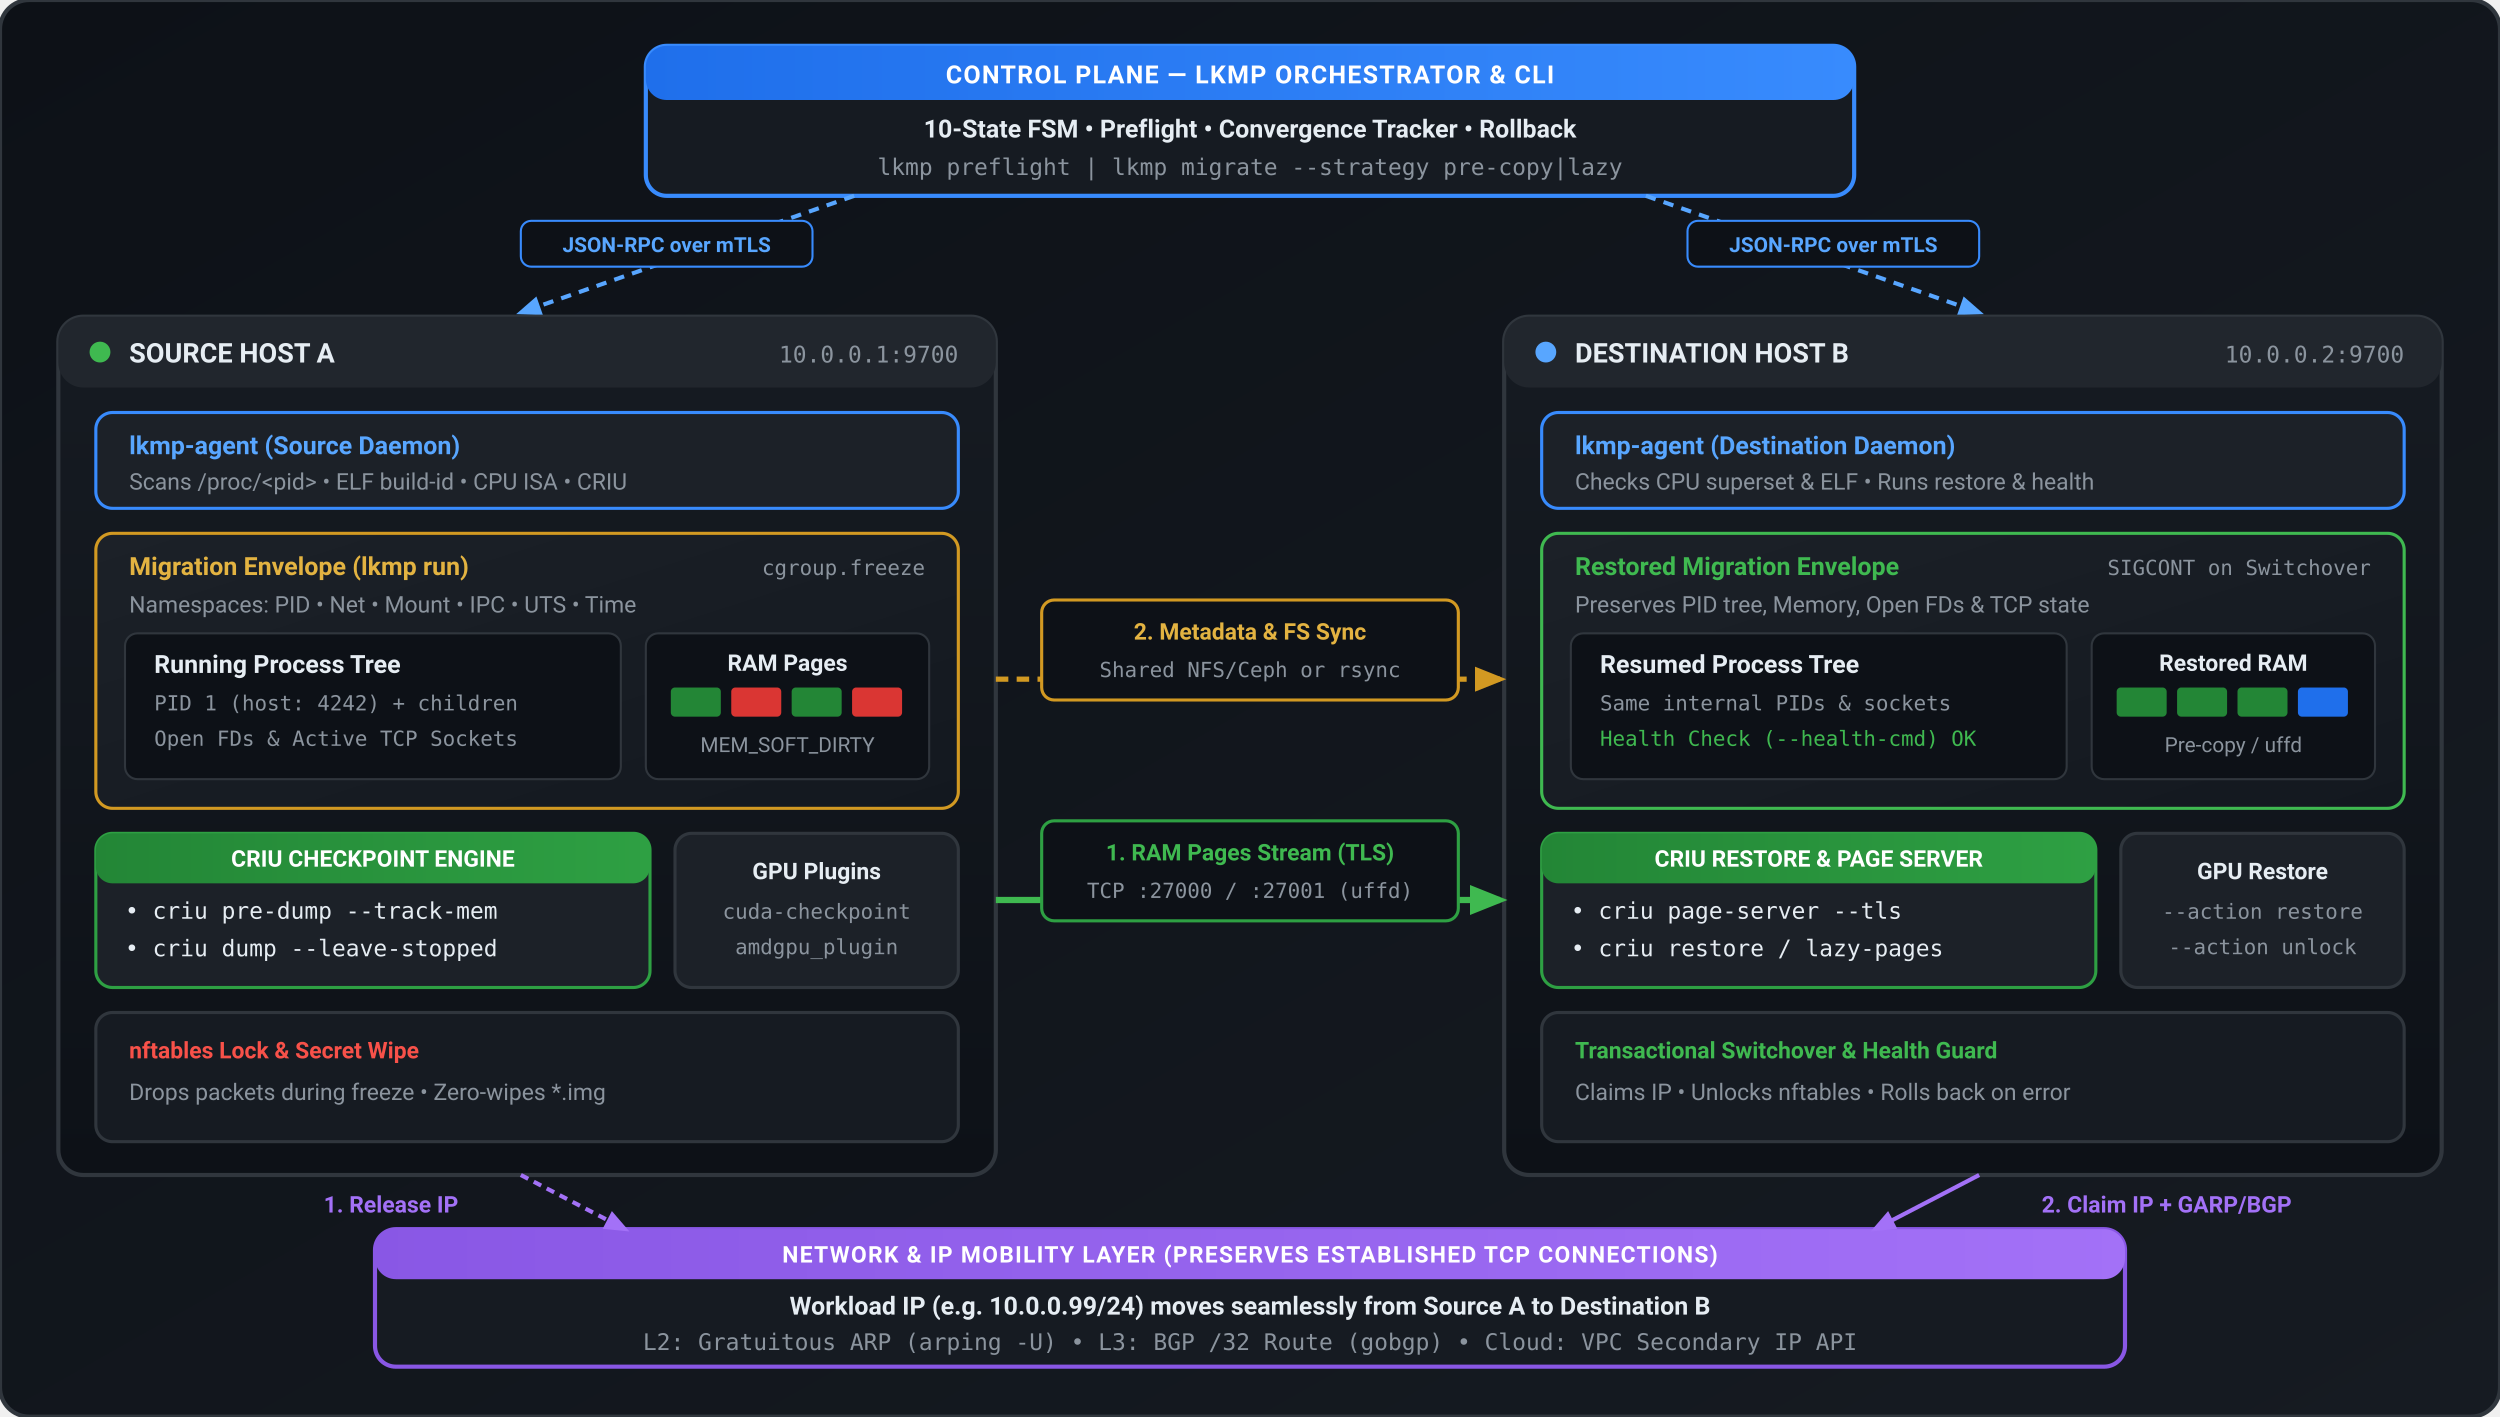
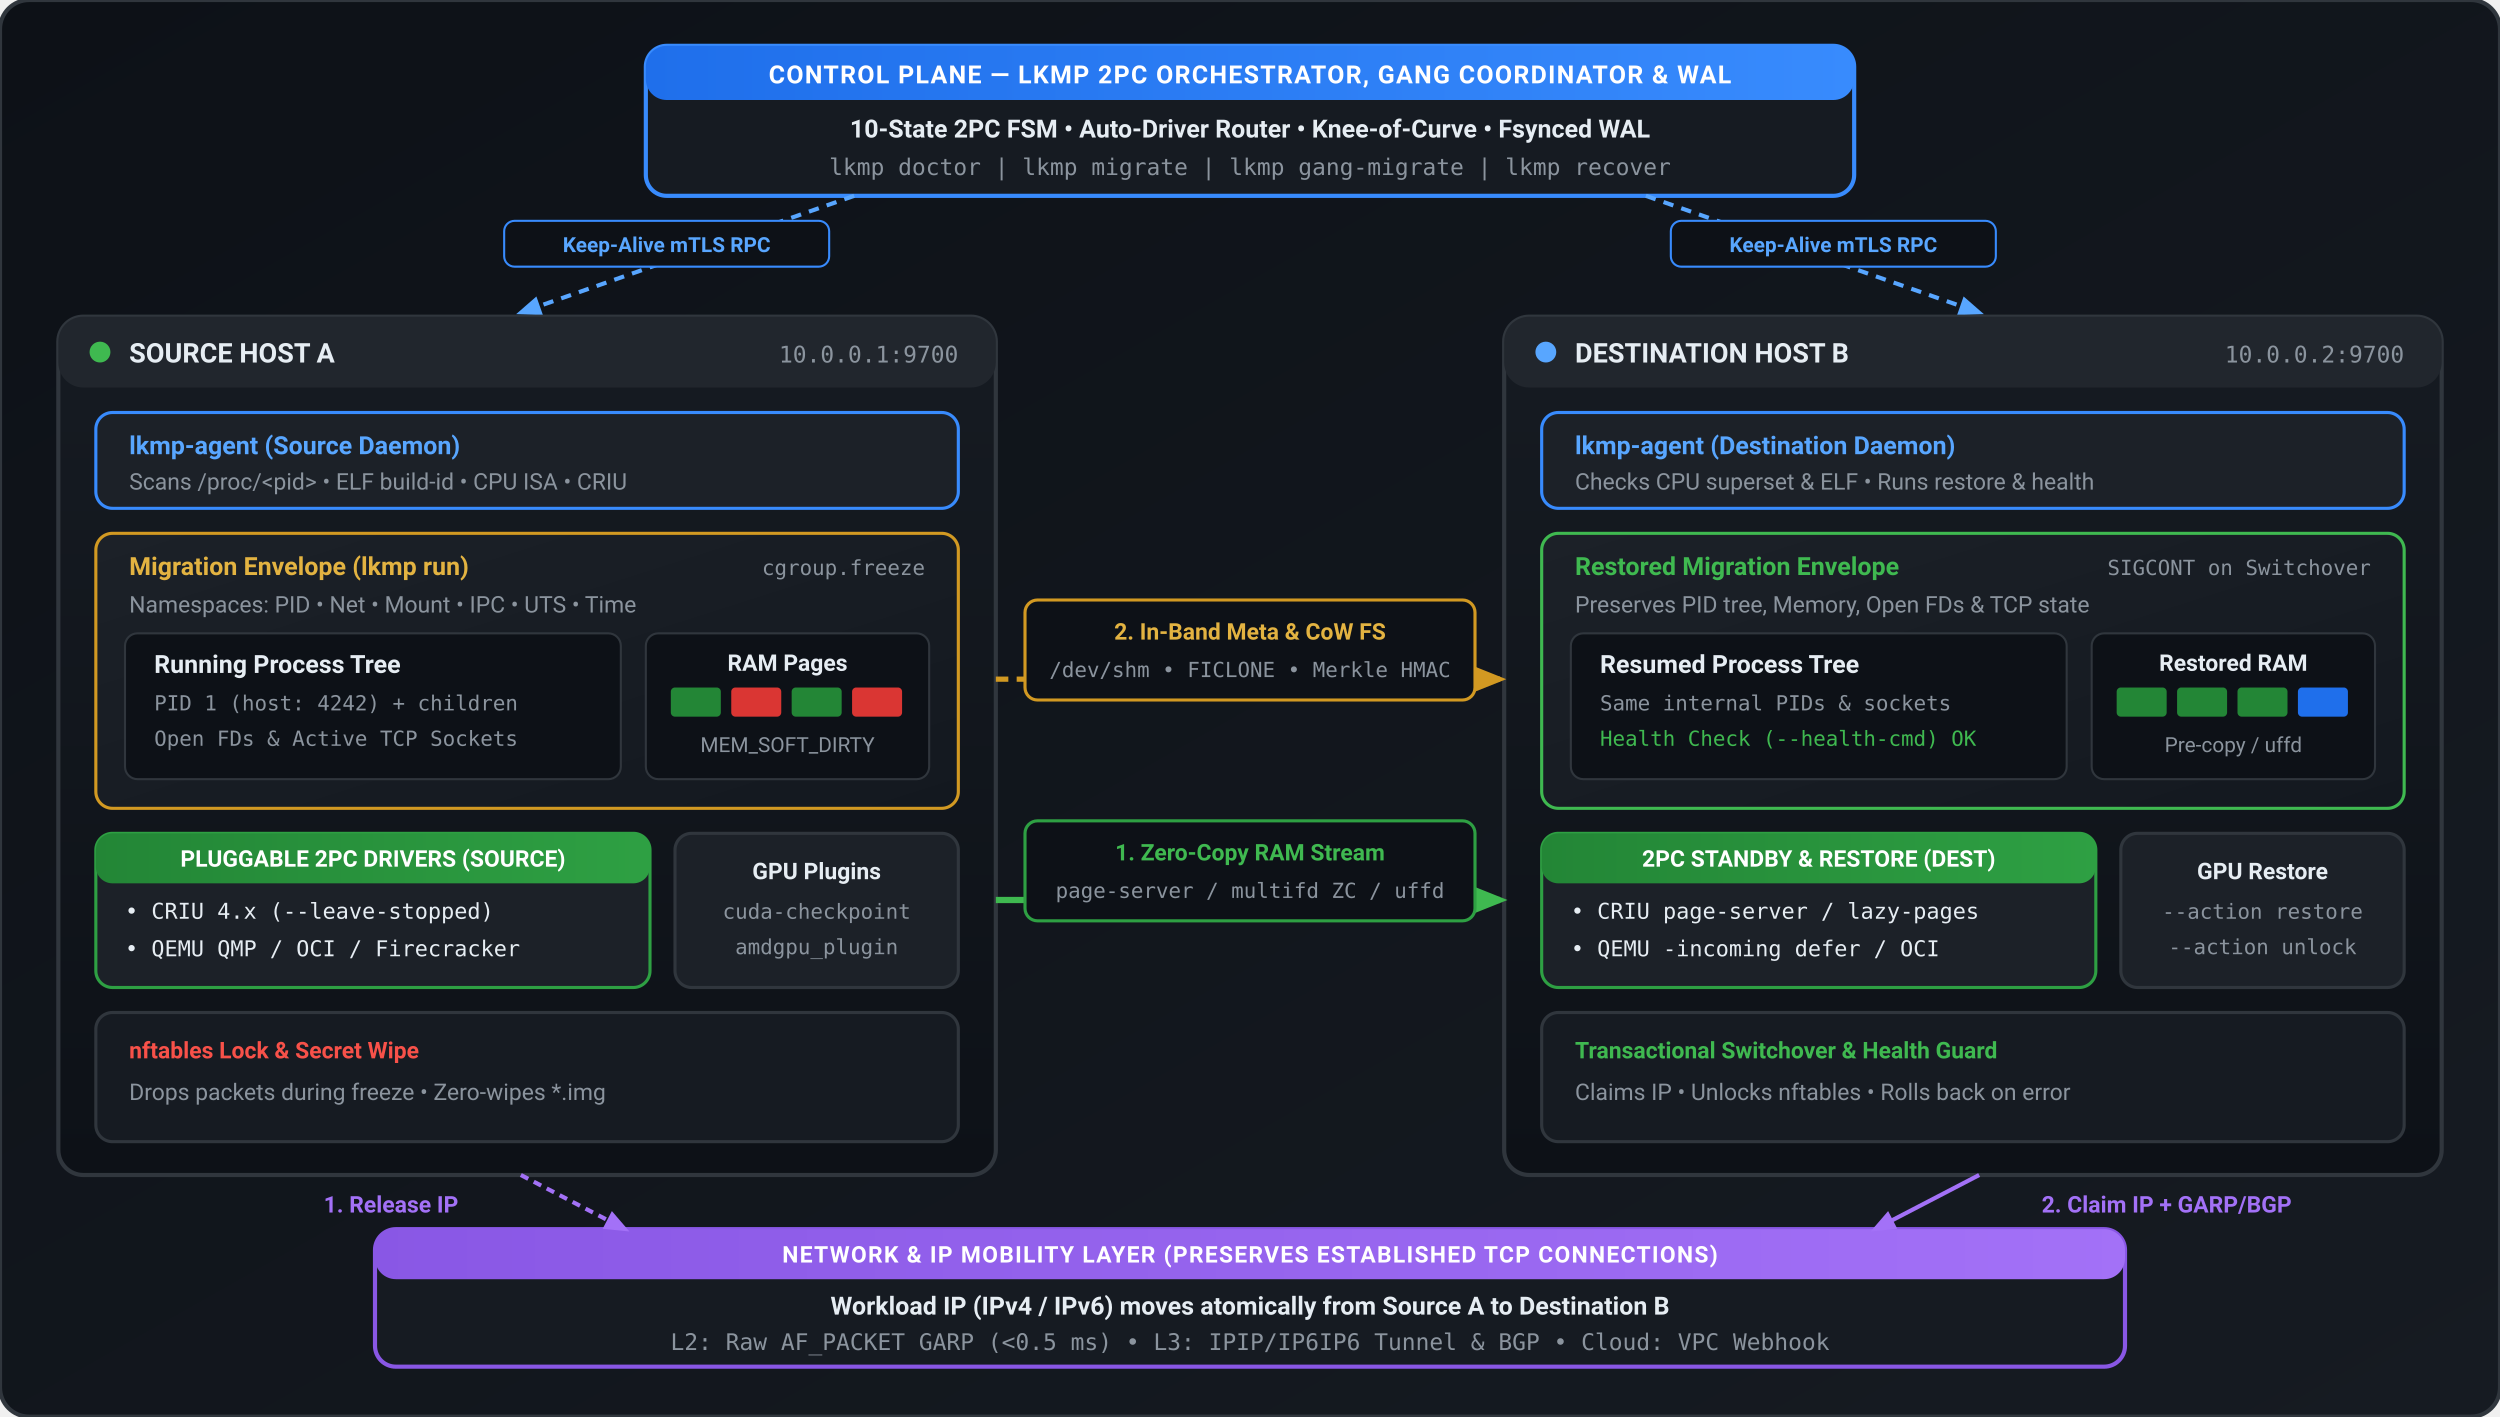
<svg xmlns="http://www.w3.org/2000/svg" viewBox="0 0 1200 680" width="100%" height="100%" font-family="-apple-system, BlinkMacSystemFont, 'Segoe UI', Roboto, Helvetica, Arial, sans-serif">
  <defs>
    <linearGradient id="bgGrad" x1="0%" y1="0%" x2="100%" y2="100%">
      <stop offset="0%" stop-color="#0d1117" />
      <stop offset="100%" stop-color="#161b22" />
    </linearGradient>
    <linearGradient id="ctrlGrad" x1="0%" y1="0%" x2="100%" y2="0%">
      <stop offset="0%" stop-color="#1f6feb" />
      <stop offset="100%" stop-color="#388bfd" />
    </linearGradient>
    <linearGradient id="hostGrad" x1="0%" y1="0%" x2="0%" y2="100%">
      <stop offset="0%" stop-color="#161b22" />
      <stop offset="100%" stop-color="#0d1117" />
    </linearGradient>
    <linearGradient id="criuGrad" x1="0%" y1="0%" x2="100%" y2="0%">
      <stop offset="0%" stop-color="#238636" />
      <stop offset="100%" stop-color="#2ea043" />
    </linearGradient>
    <linearGradient id="envGrad" x1="0%" y1="0%" x2="100%" y2="100%">
      <stop offset="0%" stop-color="#1c2128" />
      <stop offset="100%" stop-color="#13181f" />
    </linearGradient>
    <linearGradient id="netGrad" x1="0%" y1="0%" x2="100%" y2="0%">
      <stop offset="0%" stop-color="#8957e5" />
      <stop offset="100%" stop-color="#a371f7" />
    </linearGradient>
    <marker id="arrowBlue" viewBox="0 0 10 10" refX="8" refY="5" markerWidth="6" markerHeight="6" orient="auto-start-reverse">
      <path d="M 0 1 L 10 5 L 0 9 z" fill="#58a6ff" />
    </marker>
    <marker id="arrowGreen" viewBox="0 0 10 10" refX="8" refY="5" markerWidth="6" markerHeight="6" orient="auto-start-reverse">
      <path d="M 0 1 L 10 5 L 0 9 z" fill="#3fb950" />
    </marker>
    <marker id="arrowAmber" viewBox="0 0 10 10" refX="8" refY="5" markerWidth="6" markerHeight="6" orient="auto-start-reverse">
      <path d="M 0 1 L 10 5 L 0 9 z" fill="#d29922" />
    </marker>
    <marker id="arrowPurple" viewBox="0 0 10 10" refX="8" refY="5" markerWidth="6" markerHeight="6" orient="auto-start-reverse">
      <path d="M 0 1 L 10 5 L 0 9 z" fill="#a371f7" />
    </marker>
  </defs>
  <rect width="1200" height="680" rx="14" fill="url(#bgGrad)" stroke="#30363d" stroke-width="2" />
  <rect x="310" y="22" width="580" height="72" rx="10" fill="#161b22" stroke="#388bfd" stroke-width="2" />
  <rect x="310" y="22" width="580" height="26" rx="10" fill="url(#ctrlGrad)" />
-   <text x="600" y="40" fill="#ffffff" font-size="12" font-weight="700" text-anchor="middle" letter-spacing="0.6">CONTROL PLANE — LKMP ORCHESTRATOR &amp; CLI</text>
-   <text x="600" y="66" fill="#e6edf3" font-size="12" font-weight="600" text-anchor="middle">10-State FSM • Preflight • Convergence Tracker • Rollback</text>
-   <text x="600" y="84" fill="#8b949e" font-size="11" font-family="ui-monospace, SFMono-Regular, Menlo, monospace" text-anchor="middle">lkmp preflight | lkmp migrate --strategy pre-copy|lazy</text>
+   <text x="600" y="40" fill="#ffffff" font-size="12" font-weight="700" text-anchor="middle" letter-spacing="0.6">CONTROL PLANE — LKMP 2PC ORCHESTRATOR, GANG COORDINATOR &amp; WAL</text>
+   <text x="600" y="66" fill="#e6edf3" font-size="12" font-weight="600" text-anchor="middle">10-State 2PC FSM • Auto-Driver Router • Knee-of-Curve • Fsynced WAL</text>
+   <text x="600" y="84" fill="#8b949e" font-size="11" font-family="ui-monospace, SFMono-Regular, Menlo, monospace" text-anchor="middle">lkmp doctor | lkmp migrate | lkmp gang-migrate | lkmp recover</text>
  <path d="M 410 94 L 250 150" fill="none" stroke="#58a6ff" stroke-width="2" stroke-dasharray="5,4" marker-end="url(#arrowBlue)" />
-   <rect x="250" y="106" width="140" height="22" rx="5" fill="#0d1117" stroke="#388bfd" stroke-width="1" />
-   <text x="320" y="121" fill="#58a6ff" font-size="10" font-weight="600" text-anchor="middle">JSON-RPC over mTLS</text>
+   <rect x="242" y="106" width="156" height="22" rx="5" fill="#0d1117" stroke="#388bfd" stroke-width="1" />
+   <text x="320" y="121" fill="#58a6ff" font-size="10" font-weight="600" text-anchor="middle">Keep-Alive mTLS RPC</text>
  <path d="M 790 94 L 950 150" fill="none" stroke="#58a6ff" stroke-width="2" stroke-dasharray="5,4" marker-end="url(#arrowBlue)" />
-   <rect x="810" y="106" width="140" height="22" rx="5" fill="#0d1117" stroke="#388bfd" stroke-width="1" />
-   <text x="880" y="121" fill="#58a6ff" font-size="10" font-weight="600" text-anchor="middle">JSON-RPC over mTLS</text>
+   <rect x="802" y="106" width="156" height="22" rx="5" fill="#0d1117" stroke="#388bfd" stroke-width="1" />
+   <text x="880" y="121" fill="#58a6ff" font-size="10" font-weight="600" text-anchor="middle">Keep-Alive mTLS RPC</text>
  <rect x="28" y="152" width="450" height="412" rx="12" fill="url(#hostGrad)" stroke="#30363d" stroke-width="2" />
  <rect x="28" y="152" width="450" height="34" rx="12" fill="#21262d" />
  <circle cx="48" cy="169" r="5" fill="#3fb950" />
  <text x="62" y="174" fill="#e6edf3" font-size="13" font-weight="700">SOURCE HOST A</text>
  <text x="460" y="174" fill="#8b949e" font-size="11" font-family="ui-monospace, SFMono-Regular, Menlo, monospace" text-anchor="end">10.0.0.1:9700</text>
  <rect x="46" y="198" width="414" height="46" rx="8" fill="#1c2128" stroke="#388bfd" stroke-width="1.5" />
  <text x="62" y="218" fill="#58a6ff" font-size="12" font-weight="700">lkmp-agent (Source Daemon)</text>
  <text x="62" y="235" fill="#8b949e" font-size="11">Scans /proc/&lt;pid&gt; • ELF build-id • CPU ISA • CRIU</text>
  <rect x="46" y="256" width="414" height="132" rx="8" fill="url(#envGrad)" stroke="#d29922" stroke-width="1.5" />
  <text x="62" y="276" fill="#e3b341" font-size="12" font-weight="700">Migration Envelope (lkmp run)</text>
  <text x="444" y="276" fill="#8b949e" font-size="10" font-family="ui-monospace, SFMono-Regular, Menlo, monospace" text-anchor="end">cgroup.freeze</text>
  <text x="62" y="294" fill="#8b949e" font-size="11">Namespaces: PID • Net • Mount • IPC • UTS • Time</text>
  <rect x="60" y="304" width="238" height="70" rx="6" fill="#0d1117" stroke="#30363d" stroke-width="1" />
  <text x="74" y="323" fill="#e6edf3" font-size="12" font-weight="600">Running Process Tree</text>
  <text x="74" y="341" fill="#8b949e" font-size="10" font-family="ui-monospace, SFMono-Regular, Menlo, monospace">PID 1 (host: 4242) + children</text>
  <text x="74" y="358" fill="#8b949e" font-size="10" font-family="ui-monospace, SFMono-Regular, Menlo, monospace">Open FDs &amp; Active TCP Sockets</text>
  <rect x="310" y="304" width="136" height="70" rx="6" fill="#0d1117" stroke="#30363d" stroke-width="1" />
  <text x="378" y="322" fill="#e6edf3" font-size="11" font-weight="600" text-anchor="middle">RAM Pages</text>
  <rect x="322" y="330" width="24" height="14" rx="2" fill="#238636" />
  <rect x="351" y="330" width="24" height="14" rx="2" fill="#da3633" />
  <rect x="380" y="330" width="24" height="14" rx="2" fill="#238636" />
  <rect x="409" y="330" width="24" height="14" rx="2" fill="#da3633" />
  <text x="378" y="361" fill="#8b949e" font-size="10" text-anchor="middle">MEM_SOFT_DIRTY</text>
  <rect x="46" y="400" width="266" height="74" rx="8" fill="#1c2128" stroke="#2ea043" stroke-width="1.5" />
  <rect x="46" y="400" width="266" height="24" rx="8" fill="url(#criuGrad)" />
-   <text x="179" y="416" fill="#ffffff" font-size="11" font-weight="700" text-anchor="middle">CRIU CHECKPOINT ENGINE</text>
-   <text x="60" y="441" fill="#e6edf3" font-size="11" font-family="ui-monospace, SFMono-Regular, Menlo, monospace">• criu pre-dump --track-mem</text>
-   <text x="60" y="459" fill="#e6edf3" font-size="11" font-family="ui-monospace, SFMono-Regular, Menlo, monospace">• criu dump --leave-stopped</text>
+   <text x="179" y="416" fill="#ffffff" font-size="11" font-weight="700" text-anchor="middle">PLUGGABLE 2PC DRIVERS (SOURCE)</text>
+   <text x="60" y="441" fill="#e6edf3" font-size="10.5" font-family="ui-monospace, SFMono-Regular, Menlo, monospace">• CRIU 4.x (--leave-stopped)</text>
+   <text x="60" y="459" fill="#e6edf3" font-size="10.5" font-family="ui-monospace, SFMono-Regular, Menlo, monospace">• QEMU QMP / OCI / Firecracker</text>
  <rect x="324" y="400" width="136" height="74" rx="8" fill="#1c2128" stroke="#30363d" stroke-width="1.5" />
  <text x="392" y="422" fill="#e6edf3" font-size="11" font-weight="700" text-anchor="middle">GPU Plugins</text>
  <text x="392" y="441" fill="#8b949e" font-size="10" font-family="ui-monospace, SFMono-Regular, Menlo, monospace" text-anchor="middle">cuda-checkpoint</text>
  <text x="392" y="458" fill="#8b949e" font-size="10" font-family="ui-monospace, SFMono-Regular, Menlo, monospace" text-anchor="middle">amdgpu_plugin</text>
  <rect x="46" y="486" width="414" height="62" rx="8" fill="#161b22" stroke="#30363d" stroke-width="1.5" />
  <text x="62" y="508" fill="#f85149" font-size="11" font-weight="700">nftables Lock &amp; Secret Wipe</text>
  <text x="62" y="528" fill="#8b949e" font-size="11">Drops packets during freeze • Zero-wipes *.img</text>
  <rect x="722" y="152" width="450" height="412" rx="12" fill="url(#hostGrad)" stroke="#30363d" stroke-width="2" />
  <rect x="722" y="152" width="450" height="34" rx="12" fill="#21262d" />
  <circle cx="742" cy="169" r="5" fill="#58a6ff" />
  <text x="756" y="174" fill="#e6edf3" font-size="13" font-weight="700">DESTINATION HOST B</text>
  <text x="1154" y="174" fill="#8b949e" font-size="11" font-family="ui-monospace, SFMono-Regular, Menlo, monospace" text-anchor="end">10.0.0.2:9700</text>
  <rect x="740" y="198" width="414" height="46" rx="8" fill="#1c2128" stroke="#388bfd" stroke-width="1.5" />
  <text x="756" y="218" fill="#58a6ff" font-size="12" font-weight="700">lkmp-agent (Destination Daemon)</text>
  <text x="756" y="235" fill="#8b949e" font-size="11">Checks CPU superset &amp; ELF • Runs restore &amp; health</text>
  <rect x="740" y="256" width="414" height="132" rx="8" fill="url(#envGrad)" stroke="#3fb950" stroke-width="1.5" />
  <text x="756" y="276" fill="#3fb950" font-size="12" font-weight="700">Restored Migration Envelope</text>
  <text x="1138" y="276" fill="#8b949e" font-size="10" font-family="ui-monospace, SFMono-Regular, Menlo, monospace" text-anchor="end">SIGCONT on Switchover</text>
  <text x="756" y="294" fill="#8b949e" font-size="11">Preserves PID tree, Memory, Open FDs &amp; TCP state</text>
  <rect x="754" y="304" width="238" height="70" rx="6" fill="#0d1117" stroke="#30363d" stroke-width="1" />
  <text x="768" y="323" fill="#e6edf3" font-size="12" font-weight="600">Resumed Process Tree</text>
  <text x="768" y="341" fill="#8b949e" font-size="10" font-family="ui-monospace, SFMono-Regular, Menlo, monospace">Same internal PIDs &amp; sockets</text>
  <text x="768" y="358" fill="#3fb950" font-size="10" font-family="ui-monospace, SFMono-Regular, Menlo, monospace">Health Check (--health-cmd) OK</text>
  <rect x="1004" y="304" width="136" height="70" rx="6" fill="#0d1117" stroke="#30363d" stroke-width="1" />
  <text x="1072" y="322" fill="#e6edf3" font-size="11" font-weight="600" text-anchor="middle">Restored RAM</text>
  <rect x="1016" y="330" width="24" height="14" rx="2" fill="#238636" />
  <rect x="1045" y="330" width="24" height="14" rx="2" fill="#238636" />
  <rect x="1074" y="330" width="24" height="14" rx="2" fill="#238636" />
  <rect x="1103" y="330" width="24" height="14" rx="2" fill="#1f6feb" />
  <text x="1072" y="361" fill="#8b949e" font-size="10" text-anchor="middle">Pre-copy / uffd</text>
  <rect x="740" y="400" width="266" height="74" rx="8" fill="#1c2128" stroke="#2ea043" stroke-width="1.5" />
  <rect x="740" y="400" width="266" height="24" rx="8" fill="url(#criuGrad)" />
-   <text x="873" y="416" fill="#ffffff" font-size="11" font-weight="700" text-anchor="middle">CRIU RESTORE &amp; PAGE SERVER</text>
-   <text x="754" y="441" fill="#e6edf3" font-size="11" font-family="ui-monospace, SFMono-Regular, Menlo, monospace">• criu page-server --tls</text>
-   <text x="754" y="459" fill="#e6edf3" font-size="11" font-family="ui-monospace, SFMono-Regular, Menlo, monospace">• criu restore / lazy-pages</text>
+   <text x="873" y="416" fill="#ffffff" font-size="11" font-weight="700" text-anchor="middle">2PC STANDBY &amp; RESTORE (DEST)</text>
+   <text x="754" y="441" fill="#e6edf3" font-size="10.5" font-family="ui-monospace, SFMono-Regular, Menlo, monospace">• CRIU page-server / lazy-pages</text>
+   <text x="754" y="459" fill="#e6edf3" font-size="10.5" font-family="ui-monospace, SFMono-Regular, Menlo, monospace">• QEMU -incoming defer / OCI</text>
  <rect x="1018" y="400" width="136" height="74" rx="8" fill="#1c2128" stroke="#30363d" stroke-width="1.5" />
  <text x="1086" y="422" fill="#e6edf3" font-size="11" font-weight="700" text-anchor="middle">GPU Restore</text>
  <text x="1086" y="441" fill="#8b949e" font-size="10" font-family="ui-monospace, SFMono-Regular, Menlo, monospace" text-anchor="middle">--action restore</text>
  <text x="1086" y="458" fill="#8b949e" font-size="10" font-family="ui-monospace, SFMono-Regular, Menlo, monospace" text-anchor="middle">--action unlock</text>
  <rect x="740" y="486" width="414" height="62" rx="8" fill="#161b22" stroke="#30363d" stroke-width="1.5" />
  <text x="756" y="508" fill="#3fb950" font-size="11" font-weight="700">Transactional Switchover &amp; Health Guard</text>
  <text x="756" y="528" fill="#8b949e" font-size="11">Claims IP • Unlocks nftables • Rolls back on error</text>
  <path d="M 478 432 L 720 432" fill="none" stroke="#3fb950" stroke-width="3" marker-end="url(#arrowGreen)" />
-   <rect x="500" y="394" width="200" height="48" rx="6" fill="#0d1117" stroke="#2ea043" stroke-width="1.5" />
-   <text x="600" y="413" fill="#3fb950" font-size="11" font-weight="700" text-anchor="middle">1. RAM Pages Stream (TLS)</text>
-   <text x="600" y="431" fill="#8b949e" font-size="10" font-family="ui-monospace, SFMono-Regular, Menlo, monospace" text-anchor="middle">TCP :27000 / :27001 (uffd)</text>
+   <rect x="492" y="394" width="216" height="48" rx="6" fill="#0d1117" stroke="#2ea043" stroke-width="1.5" />
+   <text x="600" y="413" fill="#3fb950" font-size="11" font-weight="700" text-anchor="middle">1. Zero-Copy RAM Stream</text>
+   <text x="600" y="431" fill="#8b949e" font-size="10" font-family="ui-monospace, SFMono-Regular, Menlo, monospace" text-anchor="middle">page-server / multifd ZC / uffd</text>
  <path d="M 478 326 L 720 326" fill="none" stroke="#d29922" stroke-width="2.5" stroke-dasharray="6,4" marker-end="url(#arrowAmber)" />
-   <rect x="500" y="288" width="200" height="48" rx="6" fill="#0d1117" stroke="#d29922" stroke-width="1.5" />
-   <text x="600" y="307" fill="#e3b341" font-size="11" font-weight="700" text-anchor="middle">2. Metadata &amp; FS Sync</text>
-   <text x="600" y="325" fill="#8b949e" font-size="10" font-family="ui-monospace, SFMono-Regular, Menlo, monospace" text-anchor="middle">Shared NFS/Ceph or rsync</text>
+   <rect x="492" y="288" width="216" height="48" rx="6" fill="#0d1117" stroke="#d29922" stroke-width="1.5" />
+   <text x="600" y="307" fill="#e3b341" font-size="11" font-weight="700" text-anchor="middle">2. In-Band Meta &amp; CoW FS</text>
+   <text x="600" y="325" fill="#8b949e" font-size="10" font-family="ui-monospace, SFMono-Regular, Menlo, monospace" text-anchor="middle">/dev/shm • FICLONE • Merkle HMAC</text>
  <rect x="180" y="590" width="840" height="66" rx="10" fill="#161b22" stroke="#8957e5" stroke-width="2" />
  <rect x="180" y="590" width="840" height="24" rx="10" fill="url(#netGrad)" />
  <text x="600" y="606" fill="#ffffff" font-size="11" font-weight="700" text-anchor="middle" letter-spacing="0.6">NETWORK &amp; IP MOBILITY LAYER (PRESERVES ESTABLISHED TCP CONNECTIONS)</text>
-   <text x="600" y="631" fill="#e6edf3" font-size="12" font-weight="600" text-anchor="middle">Workload IP (e.g. 10.0.0.99/24) moves seamlessly from Source A to Destination B</text>
-   <text x="600" y="648" fill="#8b949e" font-size="11" font-family="ui-monospace, SFMono-Regular, Menlo, monospace" text-anchor="middle">L2: Gratuitous ARP (arping -U)   •   L3: BGP /32 Route (gobgp)   •   Cloud: VPC Secondary IP API</text>
+   <text x="600" y="631" fill="#e6edf3" font-size="12" font-weight="600" text-anchor="middle">Workload IP (IPv4 / IPv6) moves atomically from Source A to Destination B</text>
+   <text x="600" y="648" fill="#8b949e" font-size="11" font-family="ui-monospace, SFMono-Regular, Menlo, monospace" text-anchor="middle">L2: Raw AF_PACKET GARP (&lt;0.5 ms) • L3: IPIP/IP6IP6 Tunnel &amp; BGP • Cloud: VPC Webhook</text>
  <path d="M 250 564 L 300 590" fill="none" stroke="#a371f7" stroke-width="2" stroke-dasharray="4,3" marker-end="url(#arrowPurple)" />
  <text x="220" y="582" fill="#a371f7" font-size="11" font-weight="600" text-anchor="end">1. Release IP</text>
  <path d="M 950 564 L 900 590" fill="none" stroke="#a371f7" stroke-width="2" marker-end="url(#arrowPurple)" />
  <text x="980" y="582" fill="#a371f7" font-size="11" font-weight="600">2. Claim IP + GARP/BGP</text>
</svg>
